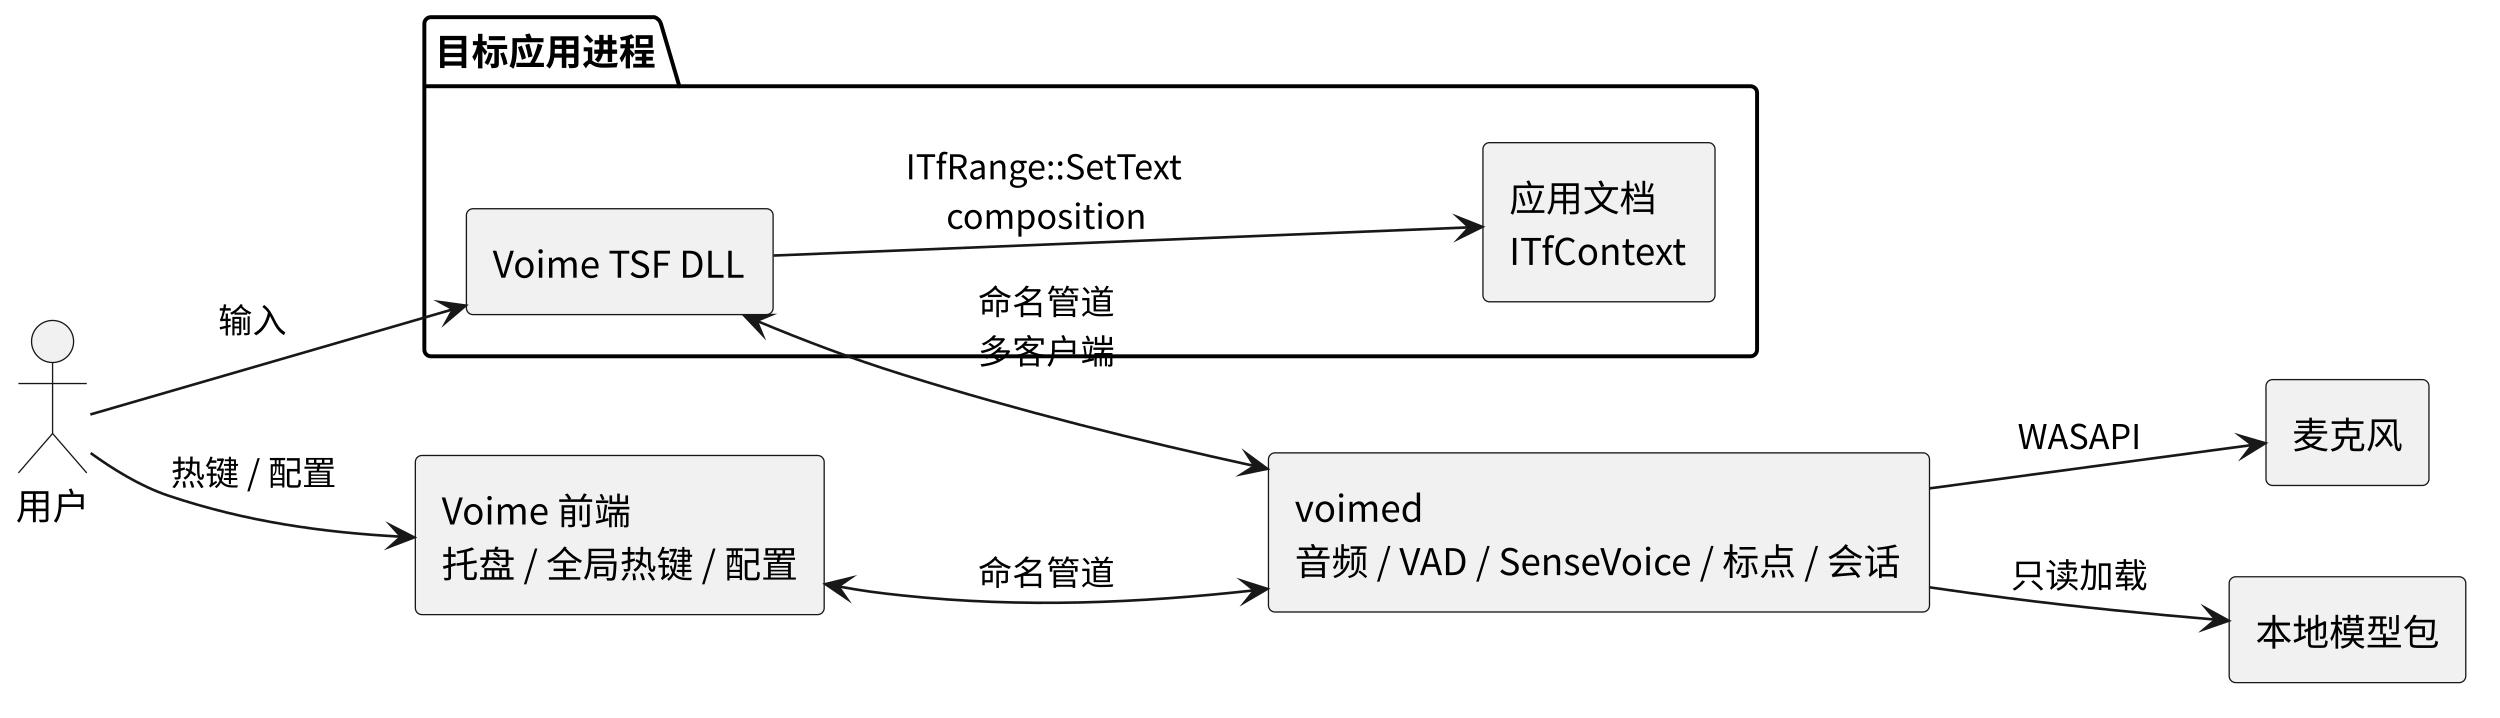
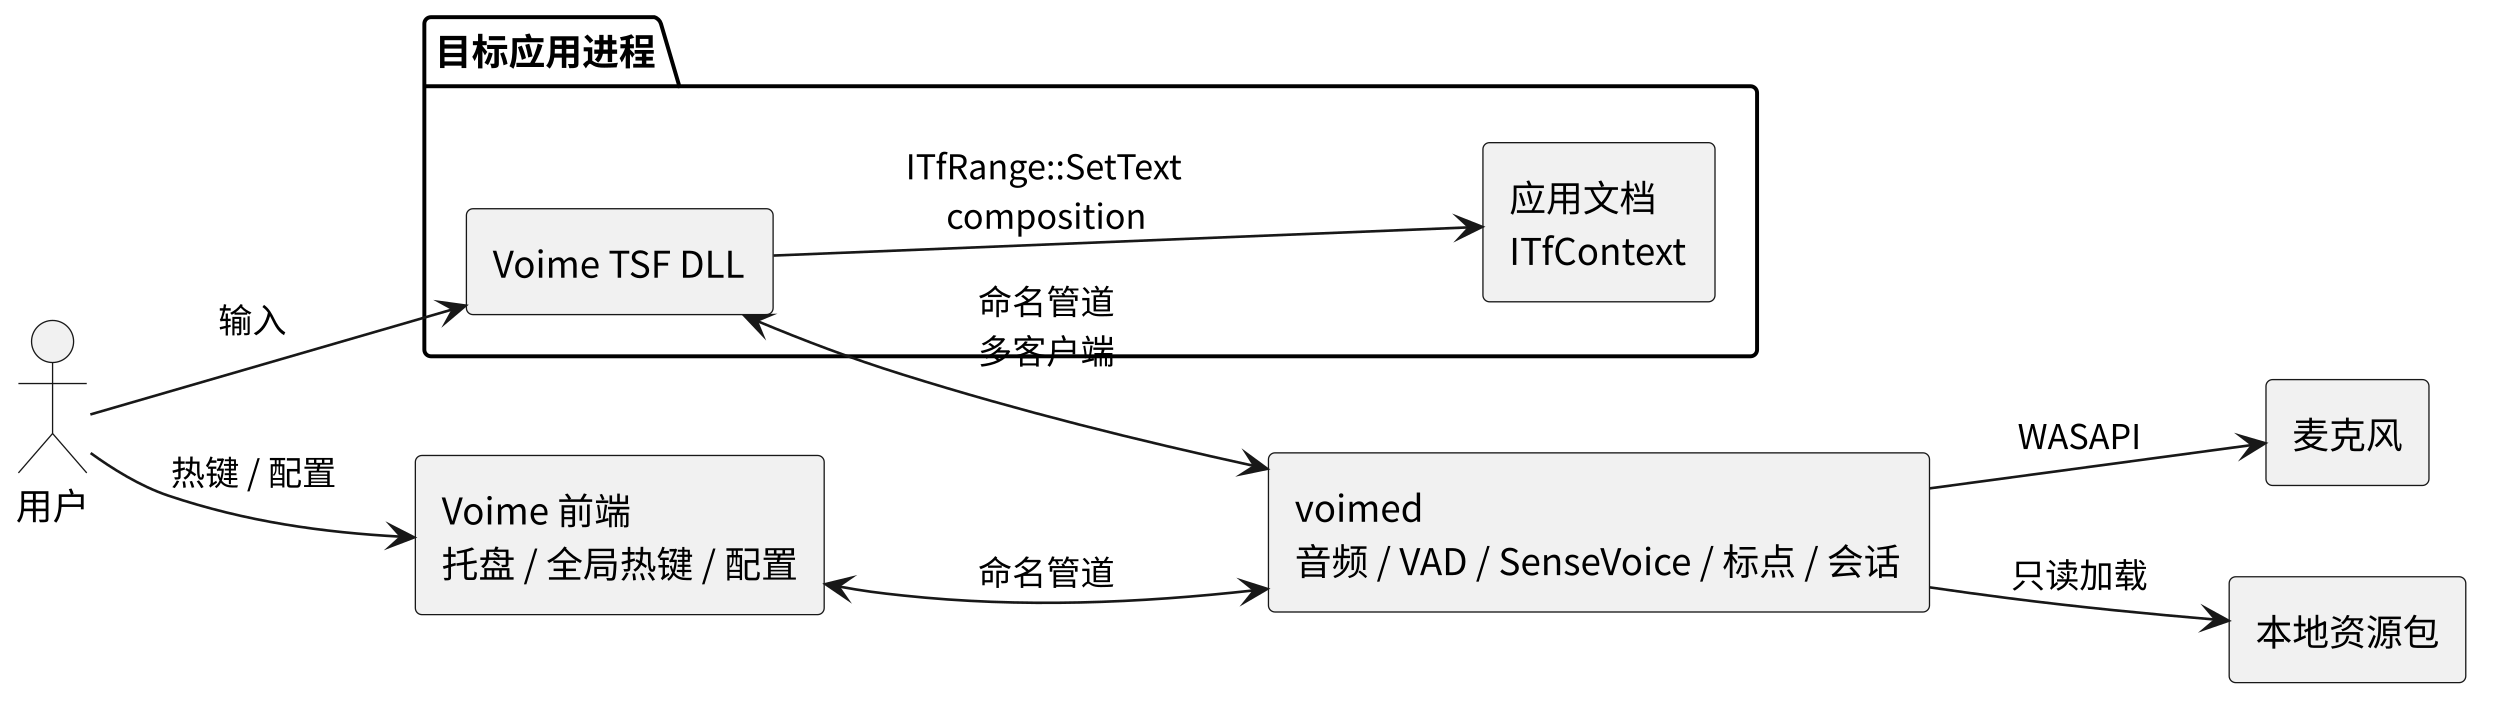
<svg xmlns="http://www.w3.org/2000/svg" version="1.1" data-diagram-type="DESCRIPTION" style="width:951px;height:273px;background:#FFFFFF;" width="951px" height="273px" viewBox="0 0 951 273" zoomAndPan="magnify" preserveAspectRatio="none" contentStyleType="text/css">
  <defs />
  <g font-family="sans-serif" lengthAdjust="spacing">
    <g class="cluster" data-qualified-name="......" id="ent0006" data-source-line="12">
      <path d="M163.92,6.532 L248.92,6.532 A3.75,3.75 0 0 1 251.42,9.032 L258.42,32.804 L665.89,32.804 A2.5,2.5 0 0 1 668.39,35.304 L668.39,133.032 A2.5,2.5 0 0 1 665.89,135.532 L163.92,135.532 A2.5,2.5 0 0 1 161.42,133.032 L161.42,9.032 A2.5,2.5 0 0 1 163.92,6.532" style="stroke:#000;stroke-width:1.5;" fill="none" />
      <line x1="161.42" y1="32.804" x2="258.42" y2="32.804" style="stroke:#000;stroke-width:1.5;" />
      <text x="165.42" y="24.772" fill="#000" font-size="14" textLength="84" font-weight="700" font-family="'Noto Sans CJK SC'">目标应用进程</text>
    </g>
    <g class="entity" data-qualified-name=".......TSF" id="ent0007" data-source-line="13">
      <rect x="177.42" y="79.402" width="116.67" height="40.272" fill="#F1F1F1" style="stroke:#181818;stroke-width:0.5;" rx="2.5" ry="2.5" />
      <text x="187.42" y="105.642" fill="#000" font-size="14" textLength="96.67" font-family="'Noto Sans CJK SC'">Voime TSF DLL</text>
    </g>
    <g class="entity" data-qualified-name=".......Doc" id="ent0008" data-source-line="14">
      <rect x="564.11" y="54.262" width="88.278" height="60.544" fill="#F1F1F1" style="stroke:#181818;stroke-width:0.5;" rx="2.5" ry="2.5" />
      <text x="574.11" y="80.502" fill="#000" font-size="14" textLength="56" font-family="'Noto Sans CJK SC'">应用文档</text>
      <text x="574.11" y="100.774" fill="#000" font-size="14" textLength="68.278" font-family="'Noto Sans CJK SC'">ITfContext</text>
    </g>
    <g class="entity" data-qualified-name="User" id="ent0001" data-source-line="6">
      <ellipse cx="20" cy="129.902" rx="8" ry="8" fill="#F1F1F1" style="stroke:#181818;stroke-width:0.5;" />
      <path d="M20,137.902 L20,164.902 M7,145.902 L33,145.902 M20,164.902 L7,179.902 M20,164.902 L33,179.902" style="stroke:#181818;stroke-width:0.5;" fill="none" />
      <text x="6" y="197.642" fill="#000" font-size="14" textLength="28" font-family="'Noto Sans CJK SC'">用户</text>
    </g>
    <g class="entity" data-qualified-name="Broker" id="ent0002" data-source-line="7">
      <rect x="158" y="173.262" width="155.519" height="60.544" fill="#F1F1F1" style="stroke:#181818;stroke-width:0.5;" rx="2.5" ry="2.5" />
      <text x="168" y="199.502" fill="#000" font-size="14" textLength="72.24" font-family="'Noto Sans CJK SC'">Voime 前端</text>
      <text x="168" y="219.774" fill="#000" font-size="14" textLength="135.519" font-family="'Noto Sans CJK SC'">托盘 / 全局热键 / 配置</text>
    </g>
    <g class="entity" data-qualified-name="Daemon" id="ent0003" data-source-line="8">
      <rect x="482.52" y="172.262" width="251.461" height="60.544" fill="#F1F1F1" style="stroke:#181818;stroke-width:0.5;" rx="2.5" ry="2.5" />
      <text x="492.52" y="198.502" fill="#000" font-size="14" textLength="49.028" font-family="'Noto Sans CJK SC'">voimed</text>
      <text x="492.52" y="218.774" fill="#000" font-size="14" textLength="231.461" font-family="'Noto Sans CJK SC'">音频 / VAD / SenseVoice / 标点 / 会话</text>
    </g>
    <g class="entity" data-qualified-name="Mic" id="ent0004" data-source-line="9">
      <rect x="861.98" y="144.402" width="62" height="40.272" fill="#F1F1F1" style="stroke:#181818;stroke-width:0.5;" rx="2.5" ry="2.5" />
      <text x="871.98" y="170.642" fill="#000" font-size="14" textLength="42" font-family="'Noto Sans CJK SC'">麦克风</text>
    </g>
    <g class="entity" data-qualified-name="Models" id="ent0005" data-source-line="10">
      <rect x="847.98" y="219.402" width="90" height="40.272" fill="#F1F1F1" style="stroke:#181818;stroke-width:0.5;" rx="2.5" ry="2.5" />
-       <text x="857.98" y="245.642" fill="#000" font-size="14" textLength="70" font-family="'Noto Sans CJK SC'">本地模型包</text>
+       <text x="857.98" y="245.642" fill="#000" font-size="14" textLength="70" font-family="'Noto Sans CJK SC'">本地资源包</text>
    </g>
    <g class="link" data-entity-1="ent0001" data-entity-2="ent0002" id="lnk9" data-source-line="17" data-link-type="dependency">
      <path d="M34.48,172.342 C42.55,178.192 53.3,184.942 64,188.532 C93.62,198.492 122.677,202.531 152.537,204.151" style="stroke:#181818;stroke-width:1;" fill="none" id="User-to-Broker" />
      <polygon points="157.53,204.422,148.76,199.94,152.537,204.151,148.327,207.929,157.53,204.422" fill="#181818" style="stroke:#181818;stroke-width:1;stroke-linejoin:miter;stroke-miterlimit:10;" />
      <text x="65" y="184.612" fill="#000" font-size="13" textLength="62.92" font-family="'Noto Sans CJK SC'">热键 / 配置</text>
    </g>
    <g class="link" data-entity-1="ent0001" data-entity-2="ent0007" id="lnk10" data-source-line="18" data-link-type="dependency">
      <path d="M34.37,157.662 C62.34,149.542 123.648,131.765 172.328,117.645" style="stroke:#181818;stroke-width:1;" fill="none" id="User-to-TSF" />
      <polygon points="177.13,116.252,167.372,114.918,172.328,117.645,169.601,122.601,177.13,116.252" fill="#181818" style="stroke:#181818;stroke-width:1;stroke-linejoin:miter;stroke-miterlimit:10;" />
      <text x="83" y="126.612" fill="#000" font-size="13" textLength="26" font-family="'Noto Sans CJK SC'">输入</text>
    </g>
    <g class="link" data-entity-1="ent0002" data-entity-2="ent0003" id="lnk11" data-source-line="19" data-link-type="dependency">
      <path d="M318.92,223.083 C328.8,224.873 333.9,225.512 343.52,226.532 C388.67,231.342 433.25,229.422 477.1,224.572" style="stroke:#181818;stroke-width:1;" fill="none" id="Broker-Daemon" />
      <polygon points="314,222.192,322.143,227.732,318.92,223.083,323.569,219.861,314,222.192" fill="#181818" style="stroke:#181818;stroke-width:1;stroke-linejoin:miter;stroke-miterlimit:10;" />
      <polygon points="482.07,224.022,472.685,221.036,477.1,224.572,473.564,228.987,482.07,224.022" fill="#181818" style="stroke:#181818;stroke-width:1;stroke-linejoin:miter;stroke-miterlimit:10;" />
      <text x="372.02" y="222.612" fill="#000" font-size="13" textLength="52" font-family="'Noto Sans CJK SC'">命名管道</text>
    </g>
    <g class="link" data-entity-1="ent0007" data-entity-2="ent0003" id="lnk12" data-source-line="20" data-link-type="dependency">
      <path d="M287.826,122.044 C306.346,129.754 323.4,136.242 343.52,142.532 C388.11,156.492 432.996,167.593 477.176,177.263" style="stroke:#181818;stroke-width:1;" fill="none" id="TSF-Daemon" />
      <polygon points="283.21,120.122,289.981,127.274,287.826,122.044,293.056,119.888,283.21,120.122" fill="#181818" style="stroke:#181818;stroke-width:1;stroke-linejoin:miter;stroke-miterlimit:10;" />
      <polygon points="482.06,178.332,474.123,172.5,477.176,177.263,472.413,180.315,482.06,178.332" fill="#181818" style="stroke:#181818;stroke-width:1;stroke-linejoin:miter;stroke-miterlimit:10;" />
      <text x="372.02" y="119.612" fill="#000" font-size="13" textLength="52" font-family="'Noto Sans CJK SC'">命名管道</text>
      <text x="372.02" y="138.436" fill="#000" font-size="13" textLength="52" font-family="'Noto Sans CJK SC'">多客户端</text>
    </g>
    <g class="link" data-entity-1="ent0007" data-entity-2="ent0008" id="lnk13" data-source-line="21" data-link-type="dependency">
      <path d="M294.24,97.212 C368.73,94.192 491.964,89.204 558.834,86.494" style="stroke:#181818;stroke-width:1;" fill="none" id="TSF-to-Doc" />
      <polygon points="563.83,86.292,554.675,82.66,558.834,86.494,554.999,90.653,563.83,86.292" fill="#181818" style="stroke:#181818;stroke-width:1;stroke-linejoin:miter;stroke-miterlimit:10;" />
      <text x="344.52" y="68.222" fill="#000" font-size="13" textLength="107.302" font-family="'Noto Sans CJK SC'">ITfRange::SetText</text>
      <text x="359.958" y="87.046" fill="#000" font-size="13" textLength="76.427" font-family="'Noto Sans CJK SC'">composition</text>
    </g>
    <g class="link" data-entity-1="ent0003" data-entity-2="ent0004" id="lnk14" data-source-line="22" data-link-type="dependency">
      <path d="M734.08,185.762 C781.27,179.412 825.995,173.409 856.745,169.269" style="stroke:#181818;stroke-width:1;" fill="none" id="Daemon-to-Mic" />
      <polygon points="861.7,168.602,852.247,165.839,856.745,169.269,853.314,173.767,861.7,168.602" fill="#181818" style="stroke:#181818;stroke-width:1;stroke-linejoin:miter;stroke-miterlimit:10;" />
      <text x="767.48" y="170.812" fill="#000" font-size="13" textLength="47.008" font-family="'Noto Sans CJK SC'">WASAPI</text>
    </g>
    <g class="link" data-entity-1="ent0003" data-entity-2="ent0005" id="lnk15" data-source-line="23" data-link-type="dependency">
      <path d="M734.13,223.442 C744.22,224.912 754.26,226.292 763.98,227.532 C791.77,231.082 818.088,233.61 842.788,235.7" style="stroke:#181818;stroke-width:1;" fill="none" id="Daemon-to-Models" />
      <polygon points="847.77,236.122,839.139,231.377,842.788,235.7,838.465,239.349,847.77,236.122" fill="#181818" style="stroke:#181818;stroke-width:1;stroke-linejoin:miter;stroke-miterlimit:10;" />
      <text x="764.98" y="223.612" fill="#000" font-size="13" textLength="52" font-family="'Noto Sans CJK SC'">只读加载</text>
    </g>
  </g>
</svg>
